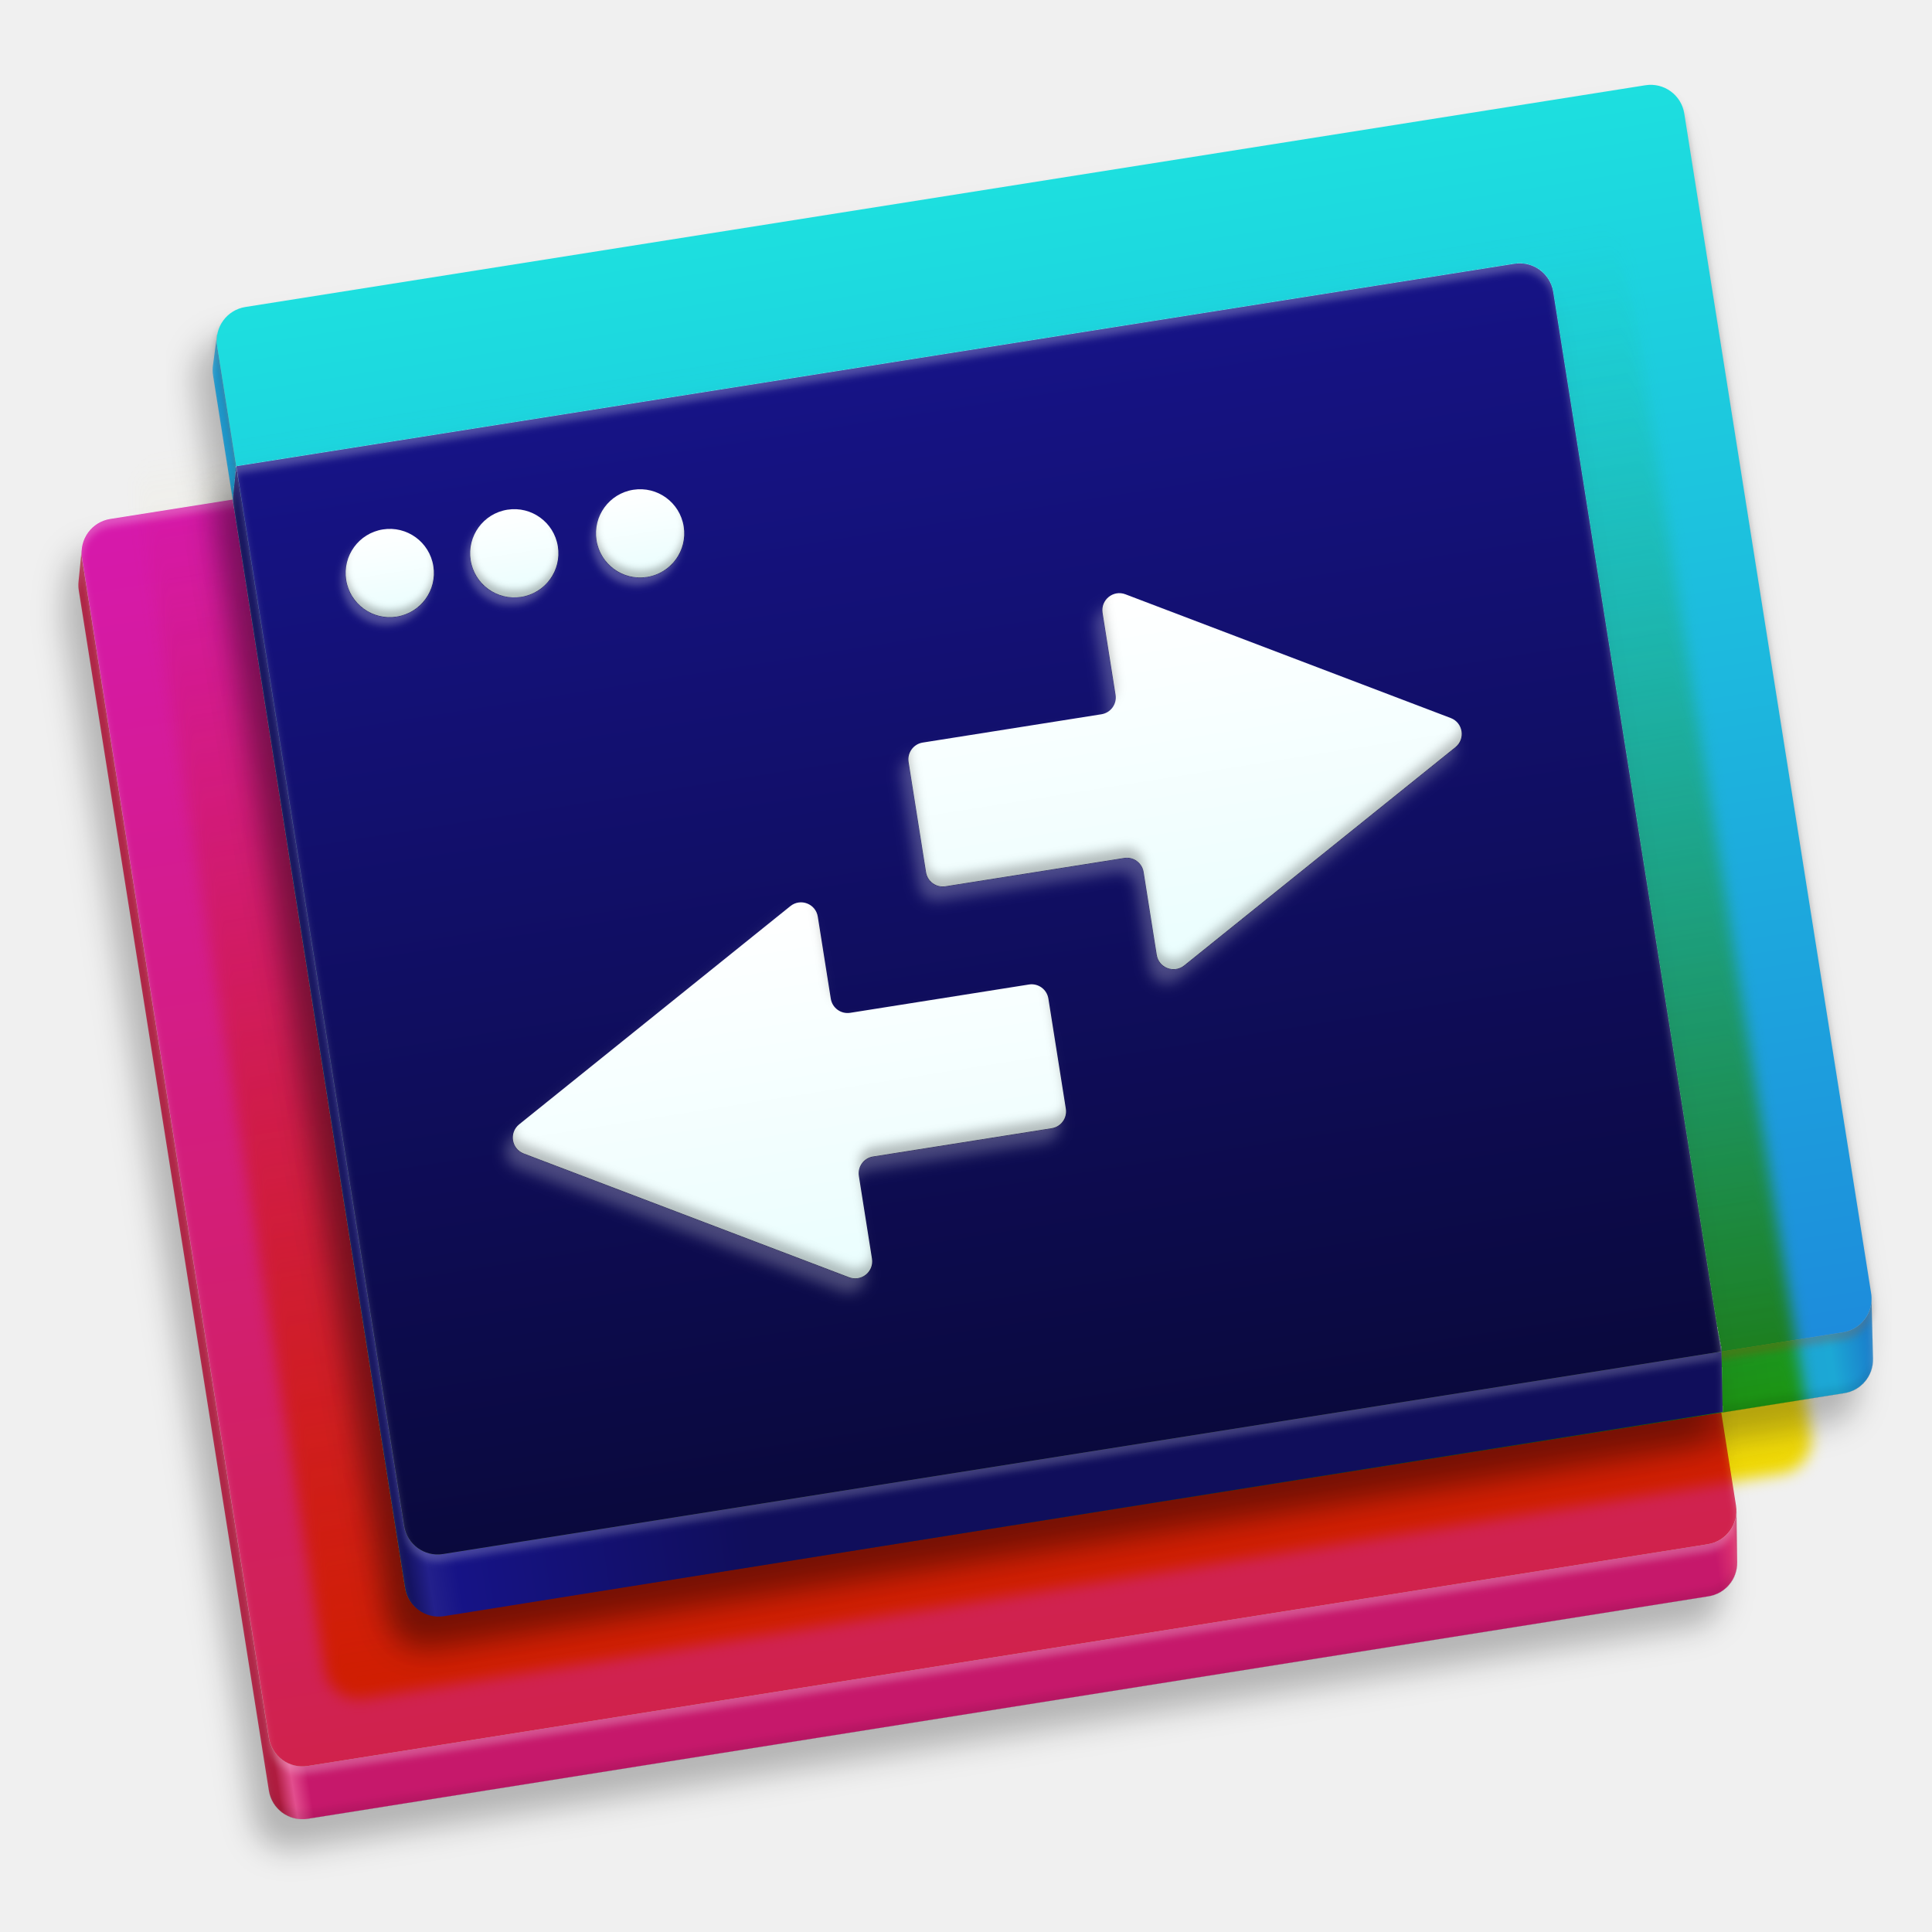
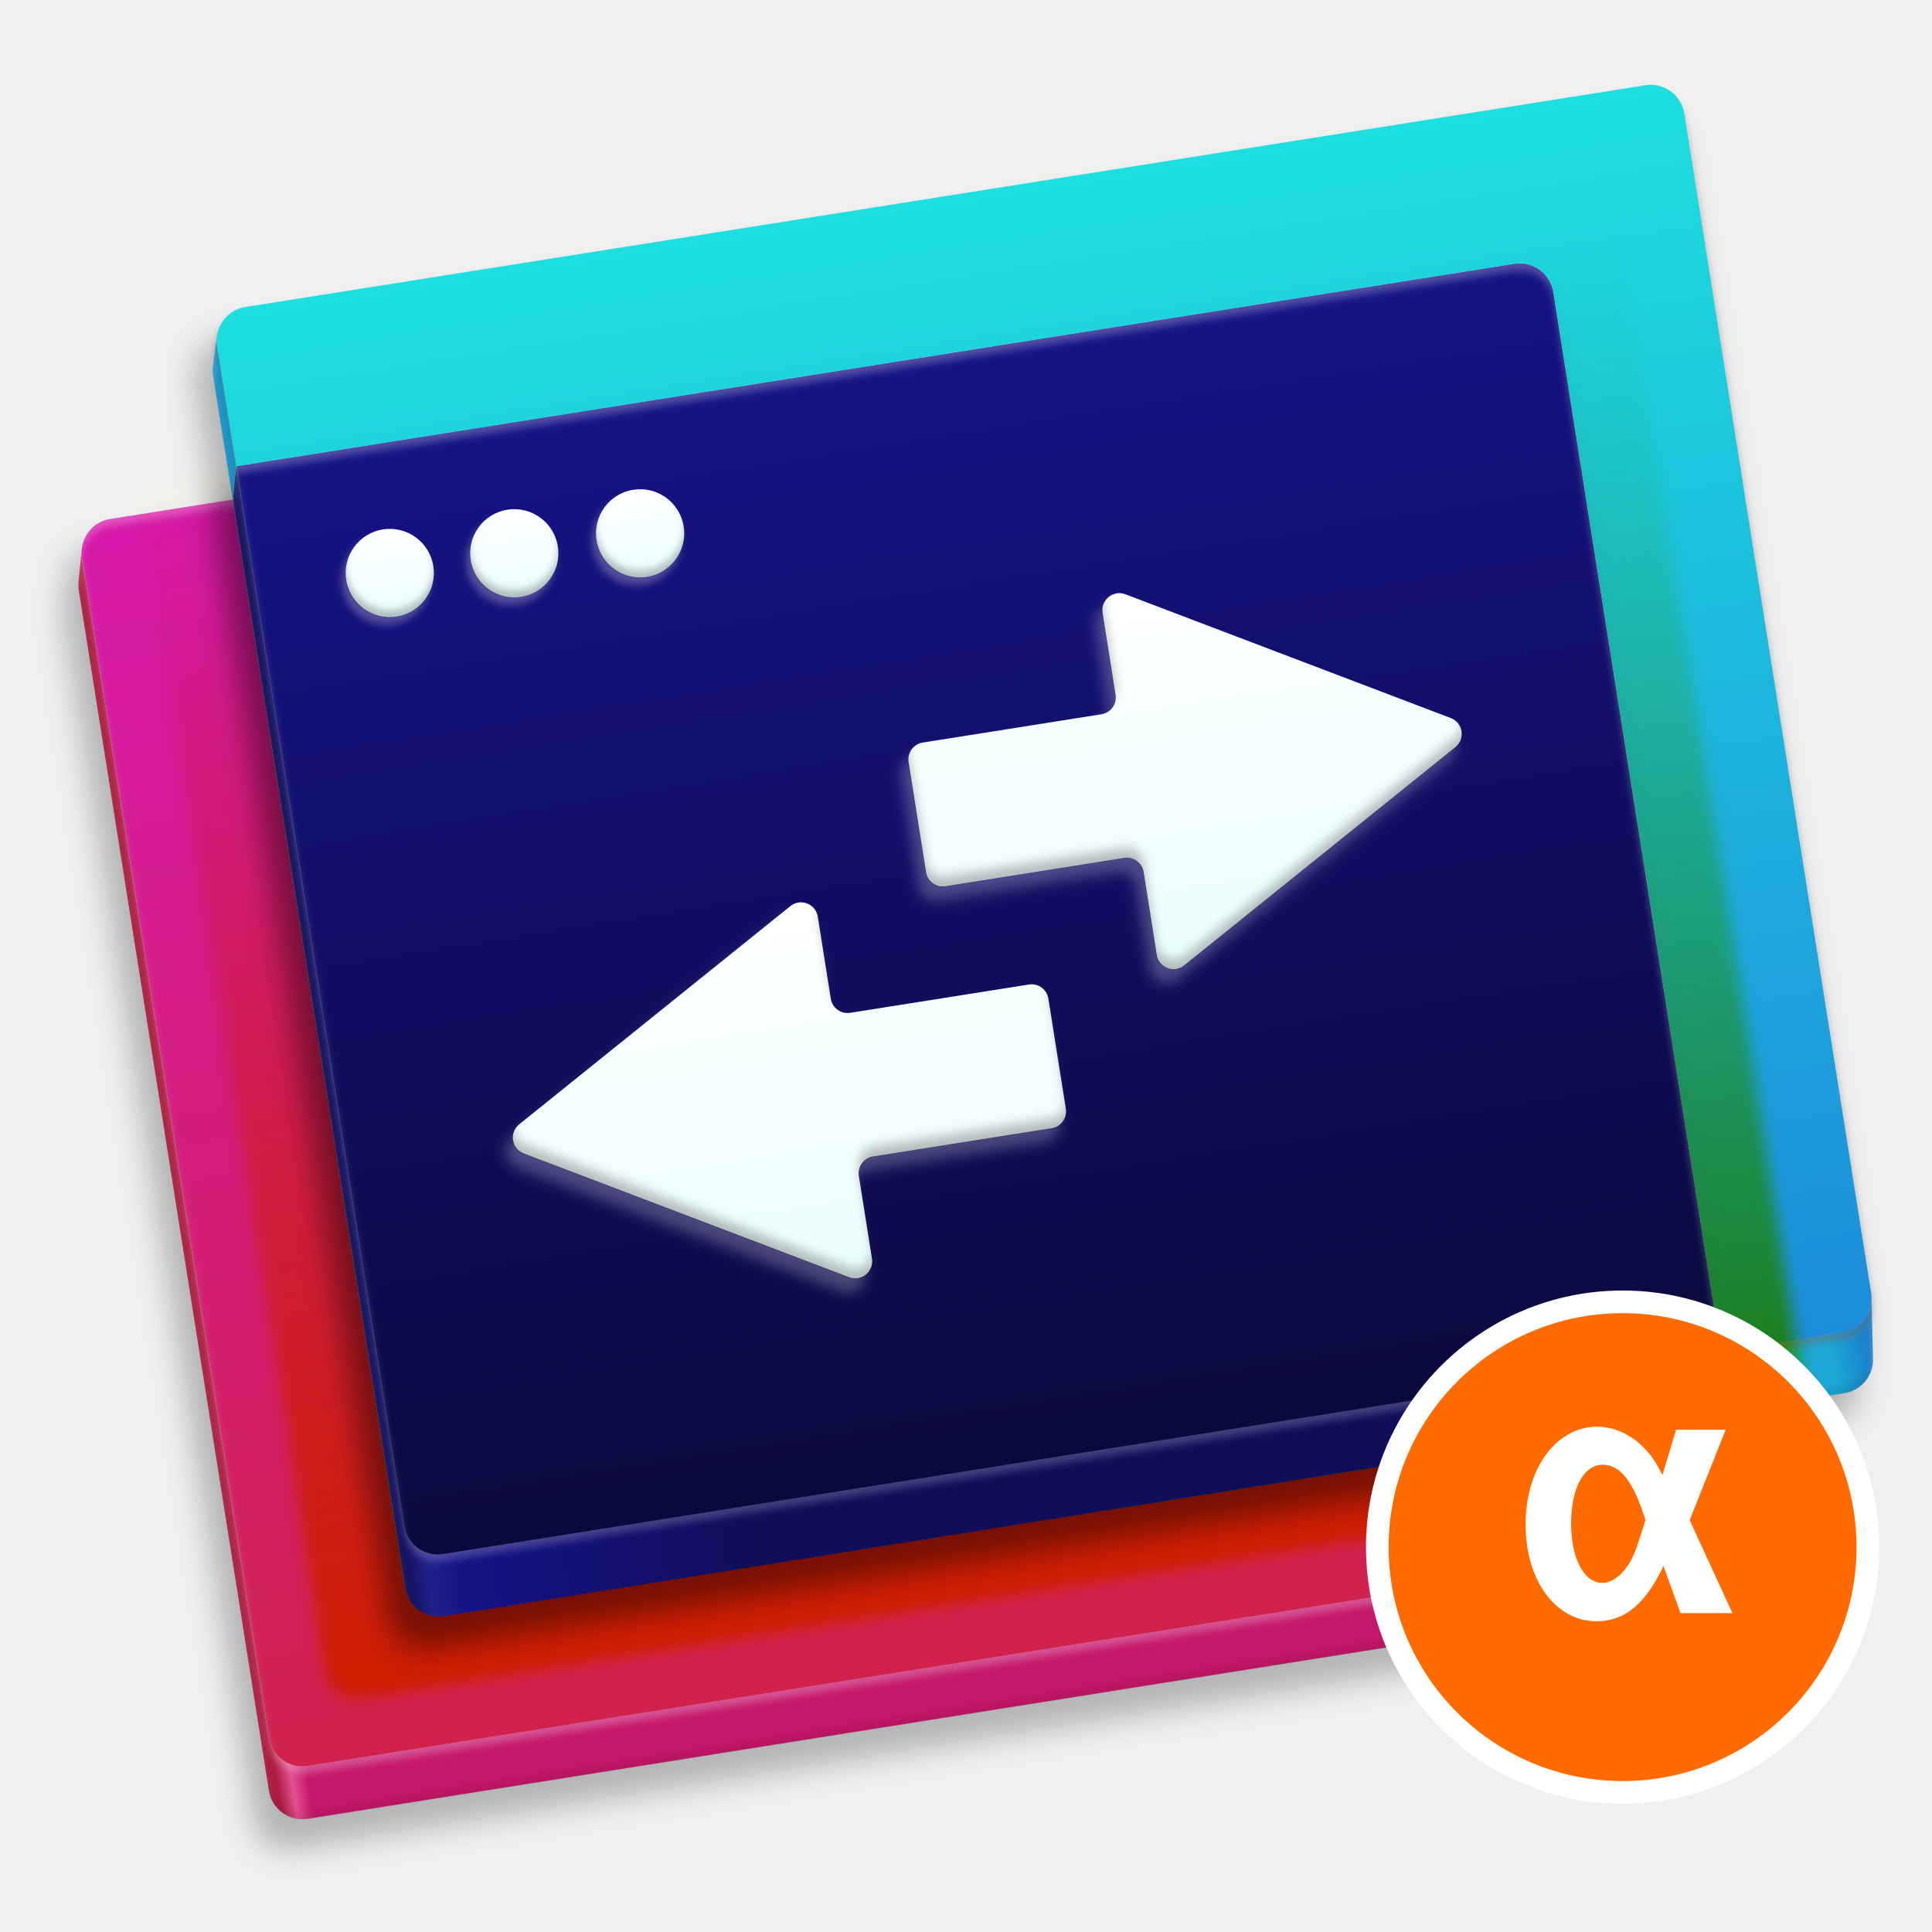
<svg xmlns="http://www.w3.org/2000/svg" width="1024" height="1024" viewBox="0 0 1024 1024" fill="none">
  <g filter="url(#filter0_d)">
    <g filter="url(#filter1_ii)">
      <path fill-rule="evenodd" clip-rule="evenodd" d="M43.265 291.8C43.195 293.059 43.256 294.346 43.461 295.643L142.516 921.048C144.071 930.866 153.291 937.565 163.11 936.01L905.155 818.482C914.385 817.02 920.858 808.785 920.309 799.646L920.357 799.934L920.749 828.022C920.874 836.968 914.41 844.647 905.574 846.05L163.109 963.979C153.288 965.539 144.062 958.839 142.507 949.017L41.752 312.88C41.513 311.366 41.467 309.828 41.617 308.302L43.24 291.803L43.265 291.8Z" fill="url(#paint0_linear)" />
    </g>
    <g filter="url(#filter2_i)">
      <rect x="40.645" y="277.864" width="787.295" height="669.201" rx="18" transform="rotate(-9 40.6455 277.864)" fill="url(#paint1_linear)" />
    </g>
  </g>
  <g filter="url(#filter3_d)">
    <g filter="url(#filter4_ii)">
      <path fill-rule="evenodd" clip-rule="evenodd" d="M115.124 177.45C114.8 179.339 114.775 181.312 115.091 183.31L214.145 808.715C215.701 818.534 224.921 825.233 234.74 823.678L976.785 706.149C985.349 704.793 991.539 697.605 991.95 689.275L992.729 720.141C992.956 729.161 986.47 736.956 977.558 738.372L235.269 856.276C225.448 857.835 216.223 851.136 214.667 841.314L112.926 198.946C112.653 197.223 112.632 195.469 112.864 193.74L115.044 177.46L115.124 177.45ZM991.828 686.119C991.848 686.281 991.866 686.442 991.883 686.603L991.878 686.421L991.828 686.119Z" fill="url(#paint2_linear)" />
    </g>
    <g filter="url(#filter5_d)">
      <rect x="112.274" y="165.532" width="787.295" height="669.201" rx="18" transform="rotate(-9 112.274 165.532)" fill="url(#paint3_linear)" />
    </g>
  </g>
  <g style="mix-blend-mode:multiply" filter="url(#filter6_f)">
    <rect x="70.281" y="241.96" width="797.465" height="669.201" rx="18" transform="rotate(-9 70.2812 241.96)" fill="url(#paint4_linear)" />
  </g>
  <g filter="url(#filter7_d)">
    <g filter="url(#filter8_i)">
      <path fill-rule="evenodd" clip-rule="evenodd" d="M125.235 247.067L123.623 262.421C123.459 263.985 123.5 265.563 123.746 267.117L214.743 841.65C216.3 851.478 225.536 858.179 235.362 856.608L913.066 748.318L912.397 714.939L910.111 703.3L912.183 716.388L234.786 823.678C224.967 825.233 215.747 818.534 214.192 808.715L125.235 247.067Z" fill="url(#paint5_linear)" />
    </g>
    <g filter="url(#filter9_i)">
      <path d="M125.243 247.115L802.641 139.826C812.46 138.271 821.68 144.97 823.235 154.789L912.184 716.388L234.786 823.678C224.967 825.233 215.747 818.534 214.192 808.715L125.243 247.115Z" fill="url(#paint6_linear)" />
    </g>
  </g>
  <g filter="url(#filter10_di)">
    <path fill-rule="evenodd" clip-rule="evenodd" d="M584.391 324.8C583.309 317.969 590.016 312.521 596.48 314.98L768.947 380.58C775.445 383.052 776.806 391.645 771.389 396.004L627.635 511.689C622.247 516.025 614.186 512.916 613.104 506.085L606.155 462.211C605.377 457.302 600.767 453.952 595.858 454.73L501.12 469.735C496.211 470.512 491.6 467.163 490.823 462.254L481.577 403.875C480.799 398.966 484.149 394.355 489.058 393.578L583.795 378.573C588.705 377.795 592.054 373.185 591.277 368.276L584.391 324.8Z" fill="url(#paint7_linear)" />
    <path fill-rule="evenodd" clip-rule="evenodd" d="M433.452 485.856C432.37 479.025 424.309 475.916 418.921 480.252L275.167 595.937C269.75 600.296 271.111 608.889 277.609 611.361L450.076 676.961C456.54 679.42 463.247 673.972 462.165 667.141L455.216 623.267C454.439 618.358 457.788 613.748 462.697 612.97L557.435 597.965C562.345 597.188 565.694 592.577 564.917 587.668L555.67 529.289C554.893 524.38 550.283 521.031 545.373 521.808L450.635 536.813C445.726 537.591 441.116 534.241 440.338 529.332L433.452 485.856Z" fill="url(#paint8_linear)" />
  </g>
  <g filter="url(#filter11_di)">
    <circle cx="206.587" cy="303.705" r="23.384" transform="rotate(-9 206.587 303.705)" fill="url(#paint9_linear)" />
    <circle cx="272.577" cy="293.253" r="23.384" transform="rotate(-9 272.577 293.253)" fill="url(#paint10_linear)" />
    <circle cx="339.277" cy="282.689" r="23.384" transform="rotate(-9 339.277 282.689)" fill="url(#paint11_linear)" />
  </g>
  <defs>
    <filter id="filter0_d" x="14.532" y="154.704" width="920.64" height="844.091" filterUnits="userSpaceOnUse" color-interpolation-filters="sRGB">
      <feFlood flood-opacity="0" result="BackgroundImageFix" />
      <feColorMatrix in="SourceAlpha" type="matrix" values="0 0 0 0 0 0 0 0 0 0 0 0 0 0 0 0 0 0 127 0" />
      <feOffset dx="-8" dy="16" />
      <feGaussianBlur stdDeviation="8" />
      <feColorMatrix type="matrix" values="0 0 0 0 0 0 0 0 0 0 0 0 0 0 0 0 0 0 0.25 0" />
      <feBlend mode="normal" in2="BackgroundImageFix" result="effect1_dropShadow" />
      <feBlend mode="normal" in="SourceGraphic" in2="effect1_dropShadow" result="shape" />
    </filter>
    <filter id="filter1_ii" x="38.532" y="164.716" width="888.64" height="806.08" filterUnits="userSpaceOnUse" color-interpolation-filters="sRGB">
      <feFlood flood-opacity="0" result="BackgroundImageFix" />
      <feBlend mode="normal" in="SourceGraphic" in2="BackgroundImageFix" result="shape" />
      <feColorMatrix in="SourceAlpha" type="matrix" values="0 0 0 0 0 0 0 0 0 0 0 0 0 0 0 0 0 0 127 0" result="hardAlpha" />
      <feOffset dy="4" />
      <feGaussianBlur stdDeviation="2" />
      <feComposite in2="hardAlpha" operator="arithmetic" k2="-1" k3="1" />
      <feColorMatrix type="matrix" values="0 0 0 0 1 0 0 0 0 1 0 0 0 0 1 0 0 0 0.25 0" />
      <feBlend mode="normal" in2="shape" result="effect1_innerShadow" />
      <feColorMatrix in="SourceAlpha" type="matrix" values="0 0 0 0 0 0 0 0 0 0 0 0 0 0 0 0 0 0 127 0" result="hardAlpha" />
      <feOffset dy="-4" />
      <feGaussianBlur stdDeviation="2" />
      <feComposite in2="hardAlpha" operator="arithmetic" k2="-1" k3="1" />
      <feColorMatrix type="matrix" values="0 0 0 0 0 0 0 0 0 0 0 0 0 0 0 0 0 0 0.08 0" />
      <feBlend mode="normal" in2="effect1_innerShadow" result="effect2_innerShadow" />
    </filter>
    <filter id="filter2_i" x="40.645" y="154.704" width="882.288" height="788.122" filterUnits="userSpaceOnUse" color-interpolation-filters="sRGB">
      <feFlood flood-opacity="0" result="BackgroundImageFix" />
      <feBlend mode="normal" in="SourceGraphic" in2="BackgroundImageFix" result="shape" />
      <feColorMatrix in="SourceAlpha" type="matrix" values="0 0 0 0 0 0 0 0 0 0 0 0 0 0 0 0 0 0 127 0" result="hardAlpha" />
      <feOffset dy="4" />
      <feGaussianBlur stdDeviation="2" />
      <feComposite in2="hardAlpha" operator="arithmetic" k2="-1" k3="1" />
      <feColorMatrix type="matrix" values="0 0 0 0 1 0 0 0 0 1 0 0 0 0 1 0 0 0 0.25 0" />
      <feBlend mode="normal" in2="shape" result="effect1_innerShadow" />
    </filter>
    <filter id="filter3_d" x="88.274" y="42.372" width="914.288" height="846.129" filterUnits="userSpaceOnUse" color-interpolation-filters="sRGB">
      <feFlood flood-opacity="0" result="BackgroundImageFix" />
      <feColorMatrix in="SourceAlpha" type="matrix" values="0 0 0 0 0 0 0 0 0 0 0 0 0 0 0 0 0 0 127 0" />
      <feOffset dx="-8" dy="16" />
      <feGaussianBlur stdDeviation="8" />
      <feColorMatrix type="matrix" values="0 0 0 0 0 0 0 0 0 0 0 0 0 0 0 0 0 0 0.25 0" />
      <feBlend mode="normal" in2="BackgroundImageFix" result="effect1_dropShadow" />
      <feBlend mode="normal" in="SourceGraphic" in2="effect1_dropShadow" result="shape" />
    </filter>
    <filter id="filter4_ii" x="112.704" y="173.45" width="880.03" height="687.051" filterUnits="userSpaceOnUse" color-interpolation-filters="sRGB">
      <feFlood flood-opacity="0" result="BackgroundImageFix" />
      <feBlend mode="normal" in="SourceGraphic" in2="BackgroundImageFix" result="shape" />
      <feColorMatrix in="SourceAlpha" type="matrix" values="0 0 0 0 0 0 0 0 0 0 0 0 0 0 0 0 0 0 127 0" result="hardAlpha" />
      <feOffset dy="4" />
      <feGaussianBlur stdDeviation="2" />
      <feComposite in2="hardAlpha" operator="arithmetic" k2="-1" k3="1" />
      <feColorMatrix type="matrix" values="0 0 0 0 1 0 0 0 0 1 0 0 0 0 1 0 0 0 0.25 0" />
      <feBlend mode="normal" in2="shape" result="effect1_innerShadow" />
      <feColorMatrix in="SourceAlpha" type="matrix" values="0 0 0 0 0 0 0 0 0 0 0 0 0 0 0 0 0 0 127 0" result="hardAlpha" />
      <feOffset dy="-4" />
      <feGaussianBlur stdDeviation="2" />
      <feComposite in2="hardAlpha" operator="arithmetic" k2="-1" k3="1" />
      <feColorMatrix type="matrix" values="0 0 0 0 0 0 0 0 0 0 0 0 0 0 0 0 0 0 0.08 0" />
      <feBlend mode="normal" in2="effect1_innerShadow" result="effect2_innerShadow" />
    </filter>
    <filter id="filter5_d" x="108.274" y="42.372" width="890.288" height="792.122" filterUnits="userSpaceOnUse" color-interpolation-filters="sRGB">
      <feFlood flood-opacity="0" result="BackgroundImageFix" />
      <feColorMatrix in="SourceAlpha" type="matrix" values="0 0 0 0 0 0 0 0 0 0 0 0 0 0 0 0 0 0 127 0" />
      <feOffset dy="4" />
      <feGaussianBlur stdDeviation="2" />
      <feColorMatrix type="matrix" values="0 0 0 0 0 0 0 0 0 0 0 0 0 0 0 0 0 0 0.25 0" />
      <feBlend mode="normal" in2="BackgroundImageFix" result="effect1_dropShadow" />
      <feBlend mode="normal" in="SourceGraphic" in2="effect1_dropShadow" result="shape" />
    </filter>
    <filter id="filter6_f" x="62.281" y="109.209" width="908.333" height="801.713" filterUnits="userSpaceOnUse" color-interpolation-filters="sRGB">
      <feFlood flood-opacity="0" result="BackgroundImageFix" />
      <feBlend mode="normal" in="SourceGraphic" in2="BackgroundImageFix" result="shape" />
      <feGaussianBlur stdDeviation="4" result="effect1_foregroundBlur" />
    </filter>
    <filter id="filter7_d" x="99.524" y="139.602" width="821.542" height="749.235" filterUnits="userSpaceOnUse" color-interpolation-filters="sRGB">
      <feFlood flood-opacity="0" result="BackgroundImageFix" />
      <feColorMatrix in="SourceAlpha" type="matrix" values="0 0 0 0 0 0 0 0 0 0 0 0 0 0 0 0 0 0 127 0" />
      <feOffset dx="-8" dy="16" />
      <feGaussianBlur stdDeviation="8" />
      <feColorMatrix type="matrix" values="0 0 0 0 0 0 0 0 0 0 0 0 0 0 0 0 0 0 0.25 0" />
      <feBlend mode="normal" in2="BackgroundImageFix" result="effect1_dropShadow" />
      <feBlend mode="normal" in="SourceGraphic" in2="effect1_dropShadow" result="shape" />
    </filter>
    <filter id="filter8_i" x="123.524" y="247.067" width="789.542" height="613.77" filterUnits="userSpaceOnUse" color-interpolation-filters="sRGB">
      <feFlood flood-opacity="0" result="BackgroundImageFix" />
      <feBlend mode="normal" in="SourceGraphic" in2="BackgroundImageFix" result="shape" />
      <feColorMatrix in="SourceAlpha" type="matrix" values="0 0 0 0 0 0 0 0 0 0 0 0 0 0 0 0 0 0 127 0" result="hardAlpha" />
      <feOffset dy="4" />
      <feGaussianBlur stdDeviation="2" />
      <feComposite in2="hardAlpha" operator="arithmetic" k2="-1" k3="1" />
      <feColorMatrix type="matrix" values="0 0 0 0 1 0 0 0 0 1 0 0 0 0 1 0 0 0 0.2 0" />
      <feBlend mode="normal" in2="shape" result="effect1_innerShadow" />
    </filter>
    <filter id="filter9_i" x="125.243" y="139.602" width="786.94" height="688.3" filterUnits="userSpaceOnUse" color-interpolation-filters="sRGB">
      <feFlood flood-opacity="0" result="BackgroundImageFix" />
      <feBlend mode="normal" in="SourceGraphic" in2="BackgroundImageFix" result="shape" />
      <feColorMatrix in="SourceAlpha" type="matrix" values="0 0 0 0 0 0 0 0 0 0 0 0 0 0 0 0 0 0 127 0" result="hardAlpha" />
      <feOffset dy="4" />
      <feGaussianBlur stdDeviation="2" />
      <feComposite in2="hardAlpha" operator="arithmetic" k2="-1" k3="1" />
      <feColorMatrix type="matrix" values="0 0 0 0 1 0 0 0 0 1 0 0 0 0 1 0 0 0 0.25 0" />
      <feBlend mode="normal" in2="shape" result="effect1_innerShadow" />
    </filter>
    <filter id="filter10_di" x="260.874" y="308.913" width="517.52" height="383.226" filterUnits="userSpaceOnUse" color-interpolation-filters="sRGB">
      <feFlood flood-opacity="0" result="BackgroundImageFix" />
      <feColorMatrix in="SourceAlpha" type="matrix" values="0 0 0 0 0 0 0 0 0 0 0 0 0 0 0 0 0 0 127 0" />
      <feOffset dx="-3.644" dy="7.288" />
      <feGaussianBlur stdDeviation="3.644" />
      <feColorMatrix type="matrix" values="0 0 0 0 1 0 0 0 0 1 0 0 0 0 1 0 0 0 0.25 0" />
      <feBlend mode="normal" in2="BackgroundImageFix" result="effect1_dropShadow" />
      <feBlend mode="normal" in="SourceGraphic" in2="effect1_dropShadow" result="shape" />
      <feColorMatrix in="SourceAlpha" type="matrix" values="0 0 0 0 0 0 0 0 0 0 0 0 0 0 0 0 0 0 127 0" result="hardAlpha" />
      <feOffset dy="-5.466" />
      <feGaussianBlur stdDeviation="2.733" />
      <feComposite in2="hardAlpha" operator="arithmetic" k2="-1" k3="1" />
      <feColorMatrix type="matrix" values="0 0 0 0 0 0 0 0 0 0 0 0 0 0 0 0 0 0 0.25 0" />
      <feBlend mode="normal" in2="shape" result="effect2_innerShadow" />
    </filter>
    <filter id="filter11_di" x="177.199" y="255.301" width="187.466" height="79.792" filterUnits="userSpaceOnUse" color-interpolation-filters="sRGB">
      <feFlood flood-opacity="0" result="BackgroundImageFix" />
      <feColorMatrix in="SourceAlpha" type="matrix" values="0 0 0 0 0 0 0 0 0 0 0 0 0 0 0 0 0 0 127 0" />
      <feOffset dx="-2" dy="4" />
      <feGaussianBlur stdDeviation="2" />
      <feColorMatrix type="matrix" values="0 0 0 0 1 0 0 0 0 1 0 0 0 0 1 0 0 0 0.25 0" />
      <feBlend mode="normal" in2="BackgroundImageFix" result="effect1_dropShadow" />
      <feBlend mode="normal" in="SourceGraphic" in2="effect1_dropShadow" result="shape" />
      <feColorMatrix in="SourceAlpha" type="matrix" values="0 0 0 0 0 0 0 0 0 0 0 0 0 0 0 0 0 0 127 0" result="hardAlpha" />
      <feOffset dy="-4" />
      <feGaussianBlur stdDeviation="2" />
      <feComposite in2="hardAlpha" operator="arithmetic" k2="-1" k3="1" />
      <feColorMatrix type="matrix" values="0 0 0 0 0 0 0 0 0 0 0 0 0 0 0 0 0 0 0.25 0" />
      <feBlend mode="normal" in2="shape" result="effect2_innerShadow" />
    </filter>
    <linearGradient id="paint0_linear" x1="147.206" y1="947.458" x2="929.056" y2="823.625" gradientUnits="userSpaceOnUse">
      <stop stop-color="#AF1C3F" />
      <stop offset="0.01" stop-color="#E24E8E" />
      <stop offset="0.021" stop-color="#C6186B" />
      <stop offset="0.975" stop-color="#C6186B" />
      <stop offset="0.989" stop-color="#DE3471" />
      <stop offset="1" stop-color="#AF1C3F" />
    </linearGradient>
    <linearGradient id="paint1_linear" x1="434.293" y1="277.864" x2="434.293" y2="947.065" gradientUnits="userSpaceOnUse">
      <stop stop-color="#D619AC" />
      <stop offset="1" stop-color="#D0224C" />
    </linearGradient>
    <linearGradient id="paint2_linear" x1="216.437" y1="835.868" x2="990.025" y2="711.145" gradientUnits="userSpaceOnUse">
      <stop offset="0.003" stop-color="#1598D0" />
      <stop offset="0.014" stop-color="#4BBAF2" />
      <stop offset="0.022" stop-color="#1CA8D4" />
      <stop offset="0.75" stop-color="#1D8CDC" />
      <stop offset="0.974" stop-color="#1CA8D5" />
      <stop offset="1" stop-color="#1A81CC" />
    </linearGradient>
    <linearGradient id="paint3_linear" x1="505.922" y1="165.532" x2="505.922" y2="834.732" gradientUnits="userSpaceOnUse">
      <stop stop-color="#1DDFDF" />
      <stop offset="1" stop-color="#1D8CDC" />
    </linearGradient>
    <linearGradient id="paint4_linear" x1="469.014" y1="241.96" x2="469.014" y2="911.16" gradientUnits="userSpaceOnUse">
      <stop stop-color="#F0E57E" stop-opacity="0" />
      <stop offset="1" stop-color="#FFE600" />
    </linearGradient>
    <linearGradient id="paint5_linear" x1="211.033" y1="831.064" x2="906.144" y2="721.575" gradientUnits="userSpaceOnUse">
      <stop stop-color="#0D0C4E" />
      <stop offset="0.022" stop-color="#23208B" />
      <stop offset="0.044" stop-color="#161386" />
      <stop offset="0.266" stop-color="#100E5B" />
      <stop offset="1" stop-color="#100E5B" />
    </linearGradient>
    <linearGradient id="paint6_linear" x1="472.831" y1="192.063" x2="564.596" y2="771.441" gradientUnits="userSpaceOnUse">
      <stop stop-color="#161386" />
      <stop offset="1" stop-color="#0A093D" />
    </linearGradient>
    <linearGradient id="paint7_linear" x1="614.667" y1="310.879" x2="646.2" y2="509.969" gradientUnits="userSpaceOnUse">
      <stop stop-color="white" />
      <stop offset="1" stop-color="#EAFEFE" />
    </linearGradient>
    <linearGradient id="paint8_linear" x1="400.356" y1="481.972" x2="431.889" y2="681.062" gradientUnits="userSpaceOnUse">
      <stop stop-color="white" />
      <stop offset="1" stop-color="#EAFEFE" />
    </linearGradient>
    <linearGradient id="paint9_linear" x1="206.587" y1="280.32" x2="206.587" y2="327.089" gradientUnits="userSpaceOnUse">
      <stop stop-color="white" />
      <stop offset="1" stop-color="#EAFEFE" />
    </linearGradient>
    <linearGradient id="paint10_linear" x1="272.577" y1="269.868" x2="272.577" y2="316.637" gradientUnits="userSpaceOnUse">
      <stop stop-color="white" />
      <stop offset="1" stop-color="#EAFEFE" />
    </linearGradient>
    <linearGradient id="paint11_linear" x1="339.277" y1="259.304" x2="339.277" y2="306.073" gradientUnits="userSpaceOnUse">
      <stop stop-color="white" />
      <stop offset="1" stop-color="#EAFEFE" />
    </linearGradient>
  </defs>
+   <g transform="translate(740, 700)">
+     <circle cx="120" cy="120" r="130" fill="#FF6B00" stroke="#FFFFFF" stroke-width="12" />
+     <text x="120" y="155" text-anchor="middle" font-family="Helvetica, Arial, sans-serif" font-size="180" font-weight="bold" fill="white">α</text>
+   </g>
</svg>
